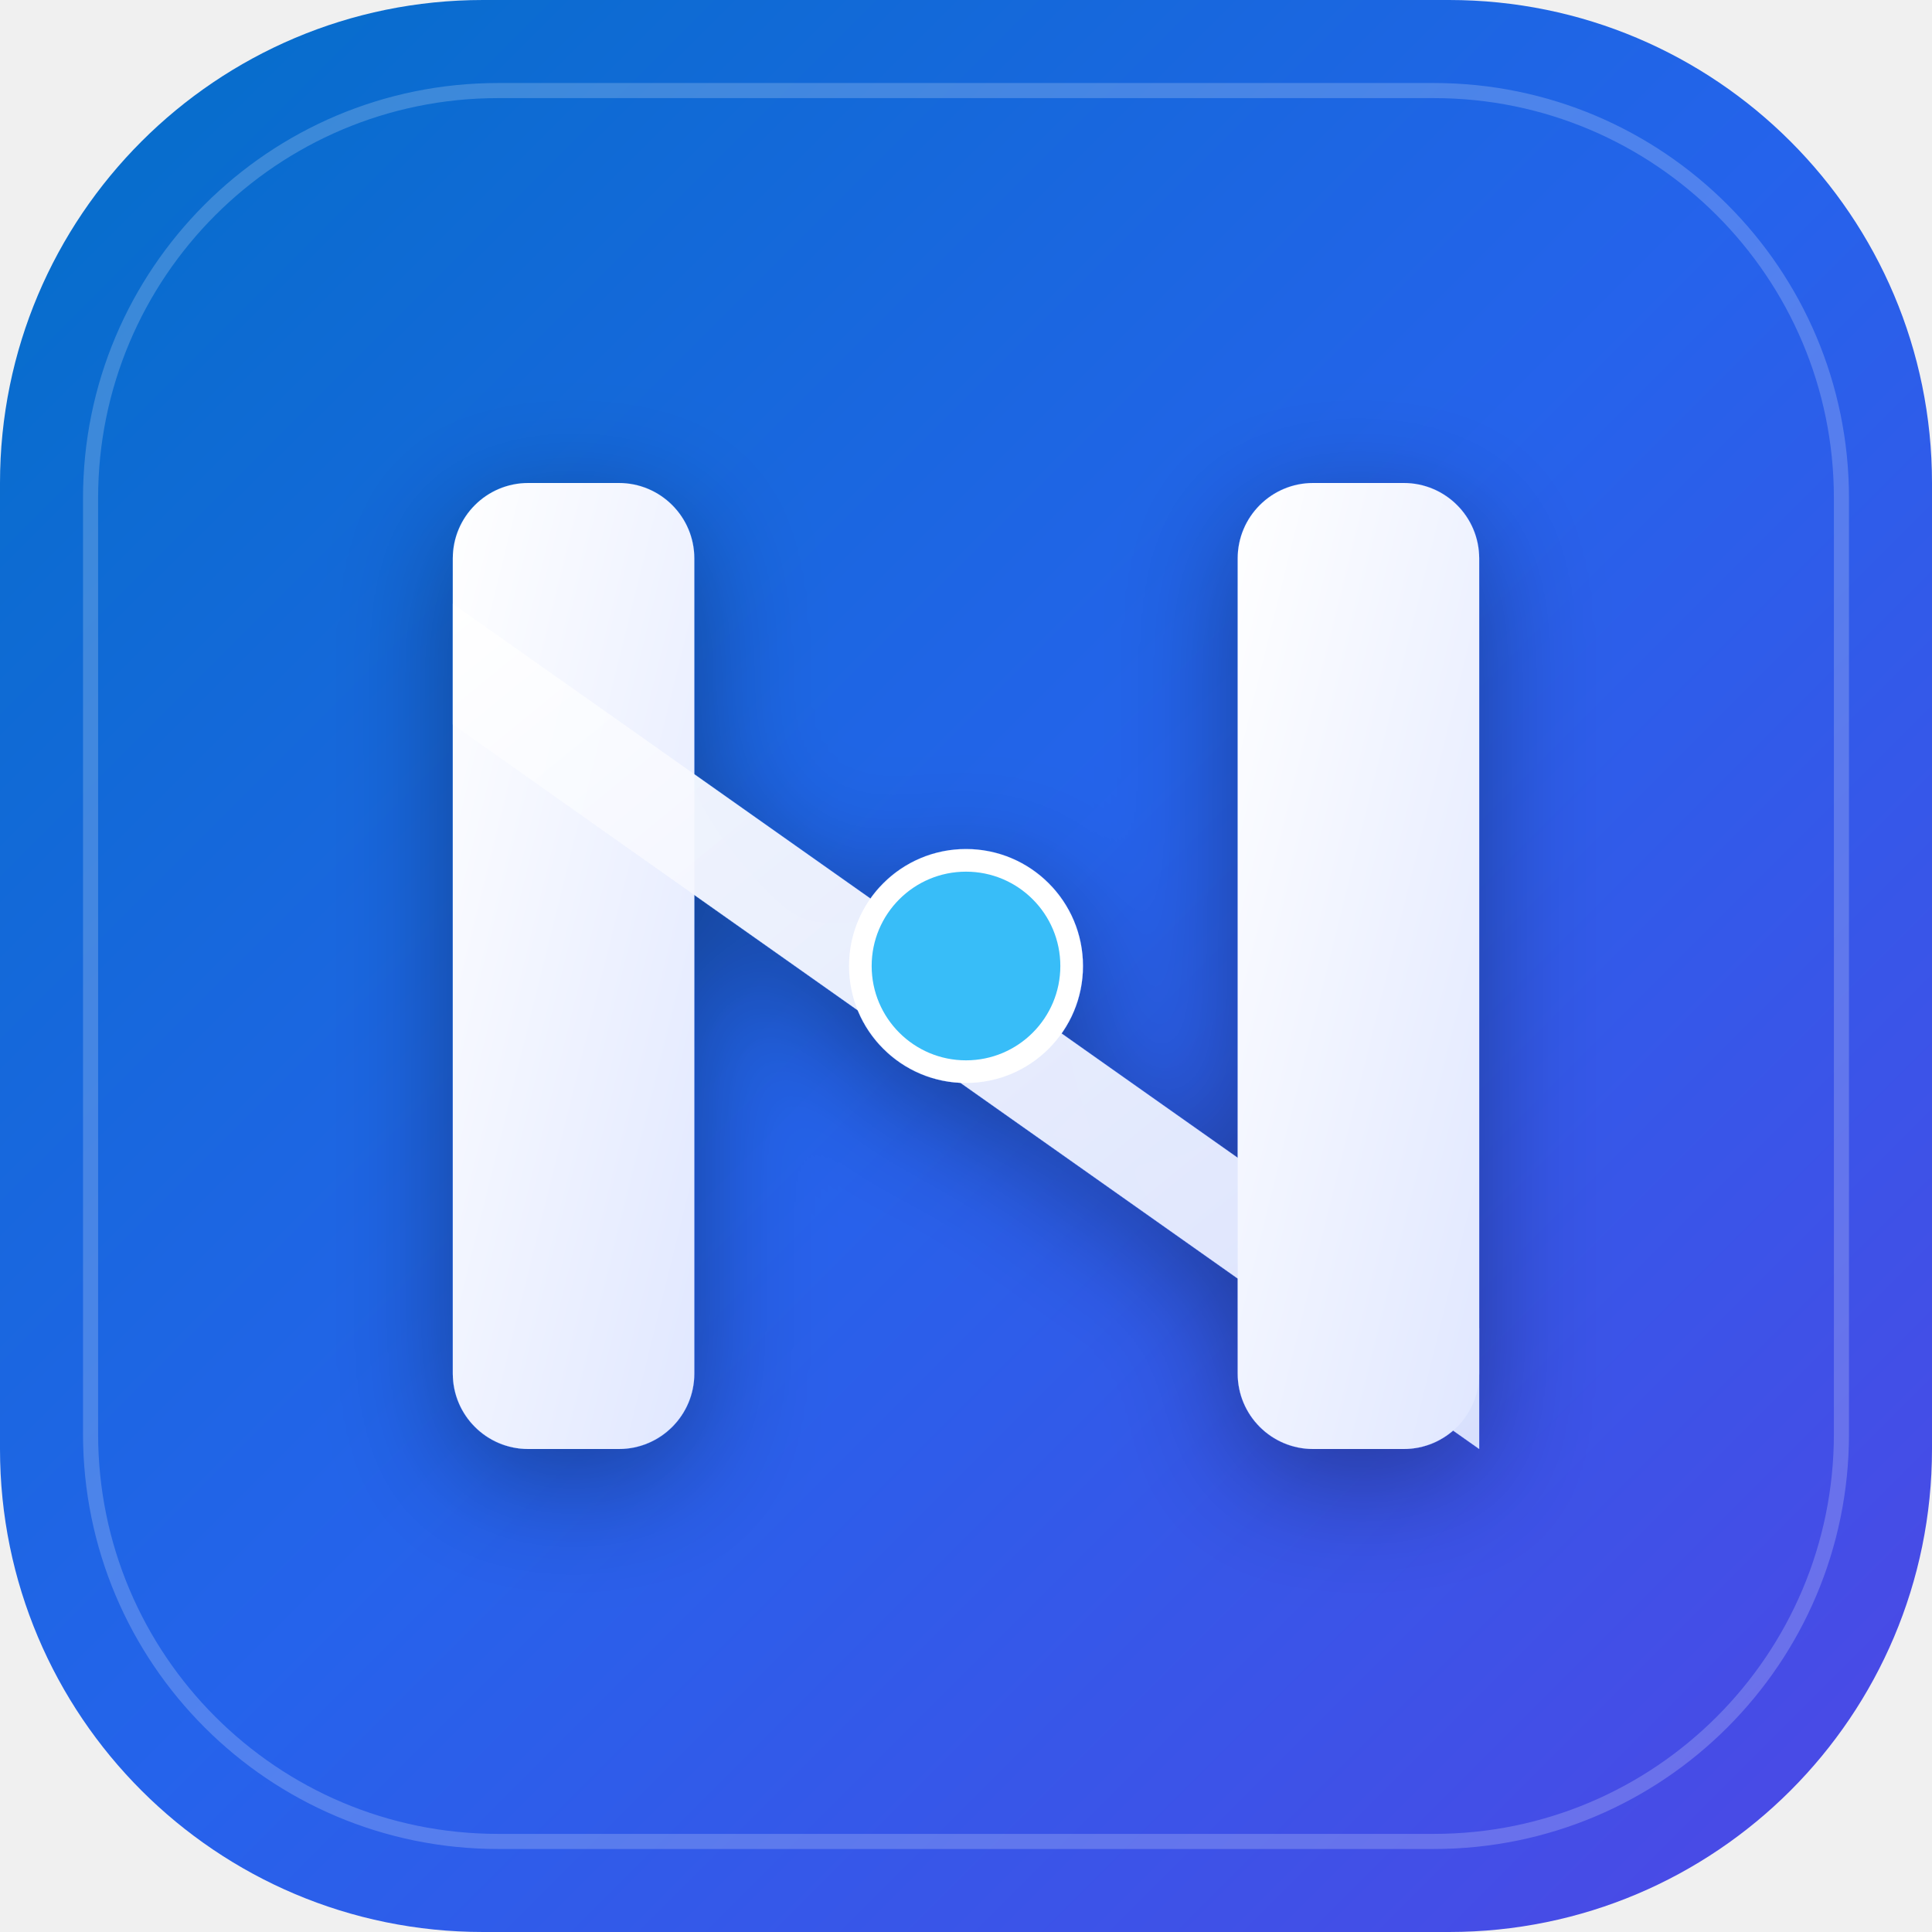
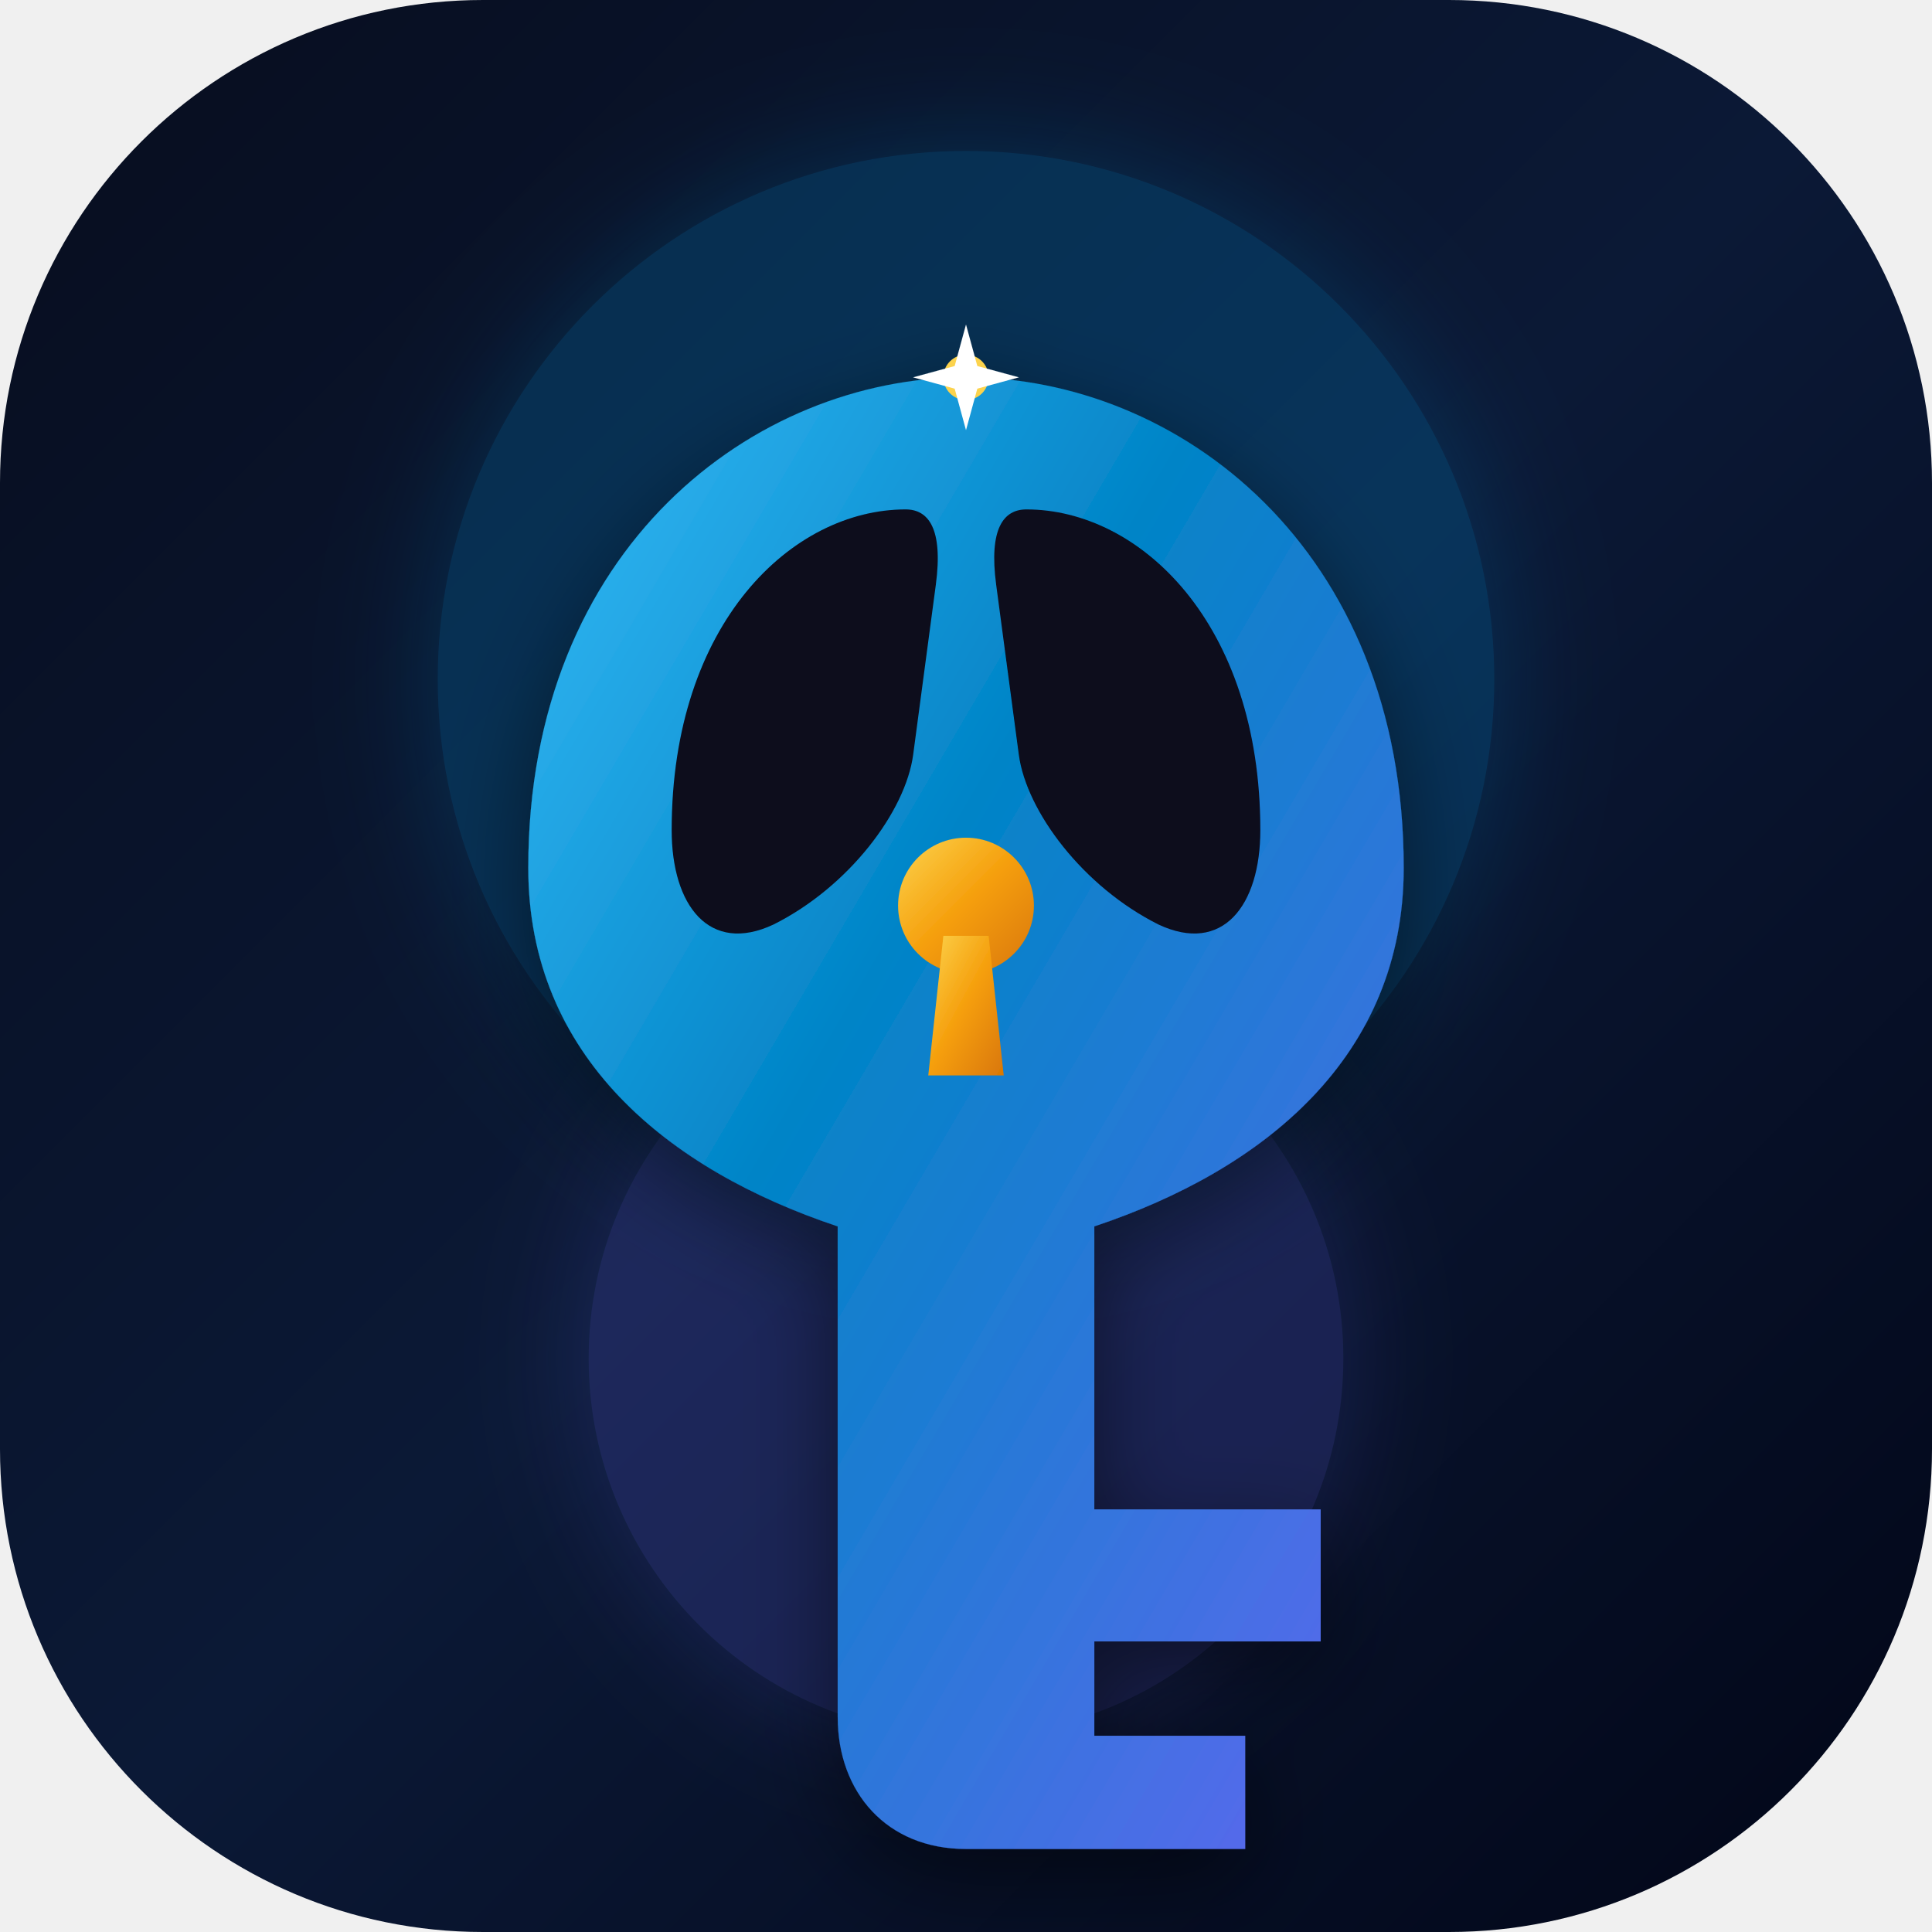
- <svg xmlns="http://www.w3.org/2000/svg" viewBox="0 0 512 512" width="512" height="512">
+ <svg xmlns="http://www.w3.org/2000/svg" viewBox="0 0 512 512" width="100%" height="100%">
  <defs>
    <linearGradient id="bgGrad" x1="0%" y1="0%" x2="100%" y2="100%">
-       <stop offset="0%" stop-color="#026fc7" />
-       <stop offset="50%" stop-color="#2563eb" />
-       <stop offset="100%" stop-color="#4f46e5" />
+       <stop offset="0%" stop-color="#070D1E" />
+       <stop offset="50%" stop-color="#0B1936" />
+       <stop offset="100%" stop-color="#020617" />
    </linearGradient>
-     <linearGradient id="nGrad" x1="0%" y1="0%" x2="100%" y2="100%">
-       <stop offset="0%" stop-color="#ffffff" />
-       <stop offset="100%" stop-color="#e0e7ff" />
+     <linearGradient id="keyGrad" x1="0%" y1="0%" x2="100%" y2="100%">
+       <stop offset="0%" stop-color="#38BDF8" />
+       <stop offset="40%" stop-color="#0284C7" />
+       <stop offset="100%" stop-color="#6366F1" />
+     </linearGradient>
+     <linearGradient id="goldGrad" x1="0%" y1="0%" x2="100%" y2="100%">
+       <stop offset="0%" stop-color="#FCD34D" />
+       <stop offset="50%" stop-color="#F59E0B" />
+       <stop offset="100%" stop-color="#D97706" />
    </linearGradient>
    <filter id="glow" x="-20%" y="-20%" width="140%" height="140%">
-       <feDropShadow dx="0" dy="8" stdDeviation="16" flood-color="#000000" flood-opacity="0.35" />
+       <feGaussianBlur stdDeviation="16" result="blur" />
+       <feComposite in="SourceGraphic" in2="blur" operator="over" />
+     </filter>
+     <filter id="shadow" x="-10%" y="-10%" width="120%" height="120%">
+       <feDropShadow dx="0" dy="8" stdDeviation="12" flood-color="#000000" flood-opacity="0.5" />
    </filter>
  </defs>
  <rect width="512" height="512" rx="128" fill="url(#bgGrad)" />
-   <rect x="24" y="24" width="464" height="464" rx="108" fill="none" stroke="rgba(255,255,255,0.2)" stroke-width="4" />
-   <g filter="url(#glow)">
-     <rect x="120" y="128" width="64" height="256" rx="20" fill="url(#nGrad)" />
-     <path d="M120 160 L392 352 L392 384 L120 192 Z" fill="url(#nGrad)" opacity="0.95" />
-     <rect x="328" y="128" width="64" height="256" rx="20" fill="url(#nGrad)" />
-     <circle cx="256" cy="256" r="28" fill="#38bdf8" stroke="#ffffff" stroke-width="6" />
+   <circle cx="256" cy="180" r="140" fill="#0284C7" opacity="0.25" filter="url(#glow)" />
+   <circle cx="256" cy="360" r="100" fill="#6366F1" opacity="0.2" filter="url(#glow)" />
+   <g filter="url(#shadow)">
+     <path d="M 140 230           C 140 145, 200 100, 256 100           C 312 100, 372 145, 372 230           C 372 280, 335 310, 290 325           L 290 400           L 350 400           L 350 435           L 290 435           L 290 460           L 330 460           L 330 490           L 256 490           C 235 490, 222 475, 222 455           L 222 325           C 177 310, 140 280, 140 230 Z" fill="url(#keyGrad)" />
+     <path d="M 178 220           C 178 165, 210 135, 240 135           C 246 135, 250 140, 248 155           L 242 200           C 240 215, 225 235, 205 245           C 188 253, 178 240, 178 220 Z" fill="#070D1E" />
+     <path d="M 334 220           C 334 165, 302 135, 272 135           C 266 135, 262 140, 264 155           L 270 200           C 272 215, 287 235, 307 245           C 324 253, 334 240, 334 220 Z" fill="#070D1E" />
+     <circle cx="256" cy="240" r="18" fill="url(#goldGrad)" />
+     <polygon points="250,248 262,248 266,285 246,285" fill="url(#goldGrad)" />
+     <circle cx="256" cy="100" r="6" fill="#FCD34D" />
+     <path d="M 256 86 L 259 97 L 270 100 L 259 103 L 256 114 L 253 103 L 242 100 L 253 97 Z" fill="#FFFFFF" />
  </g>
</svg>
